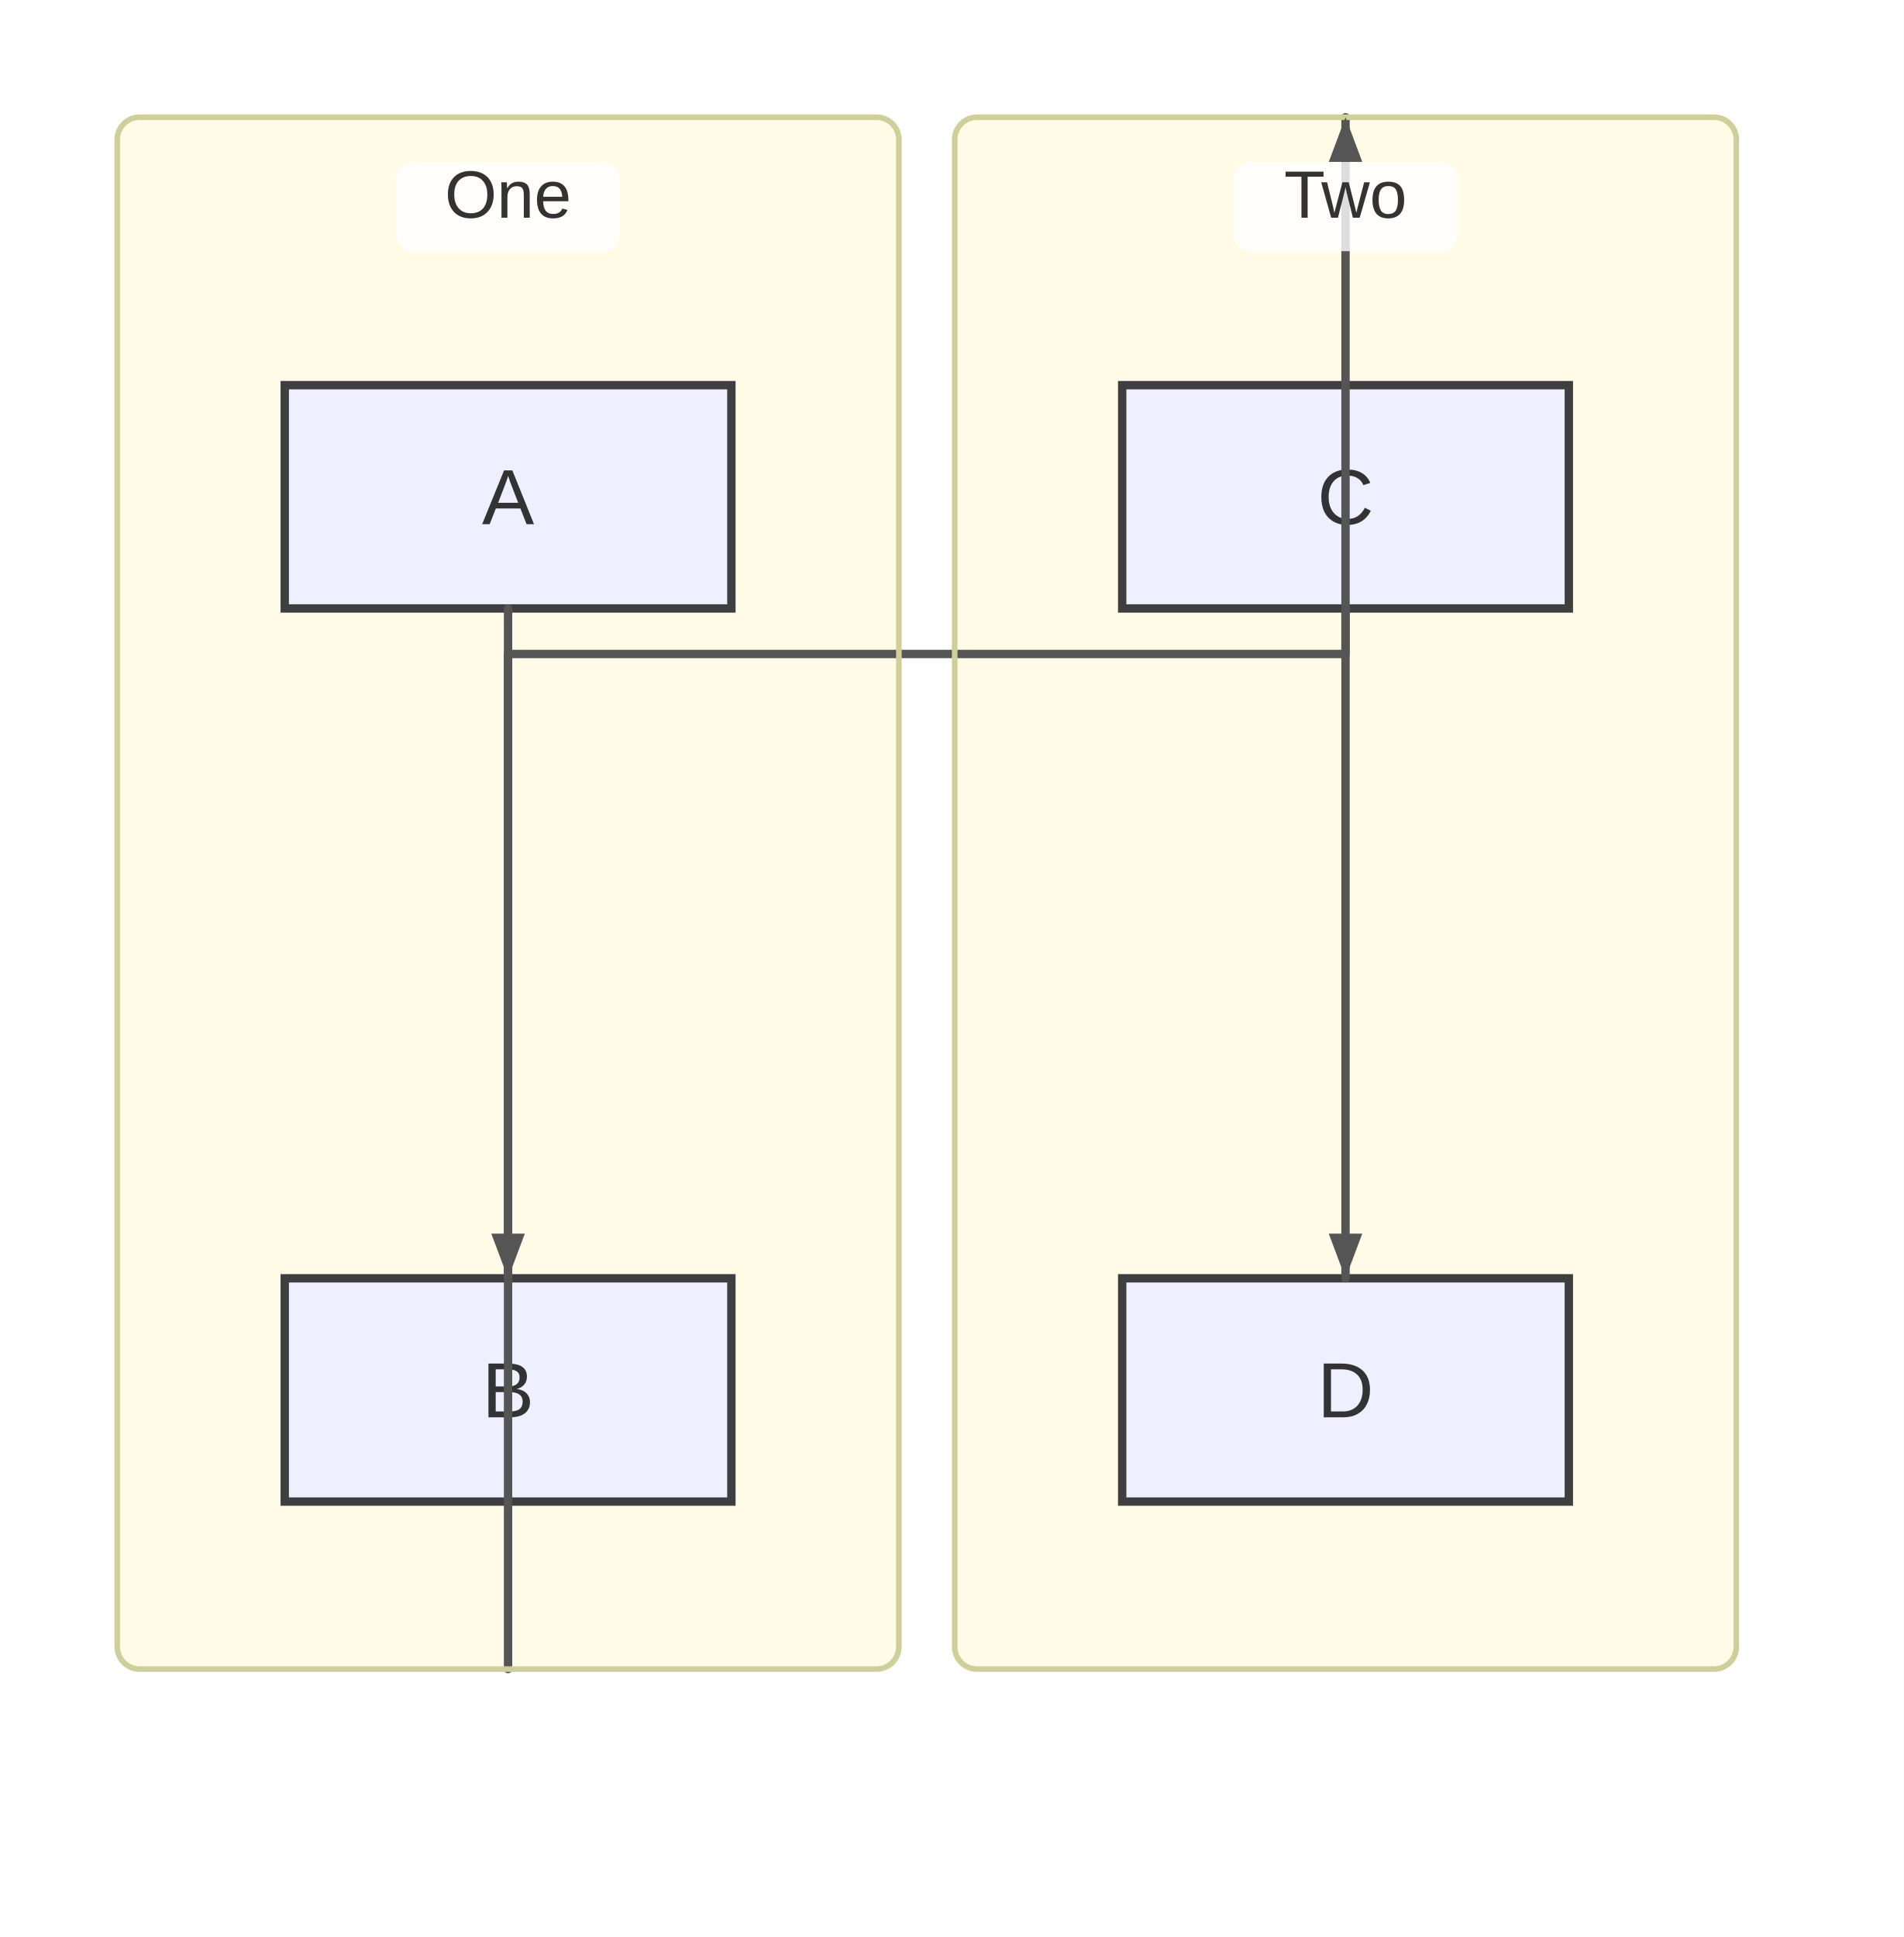
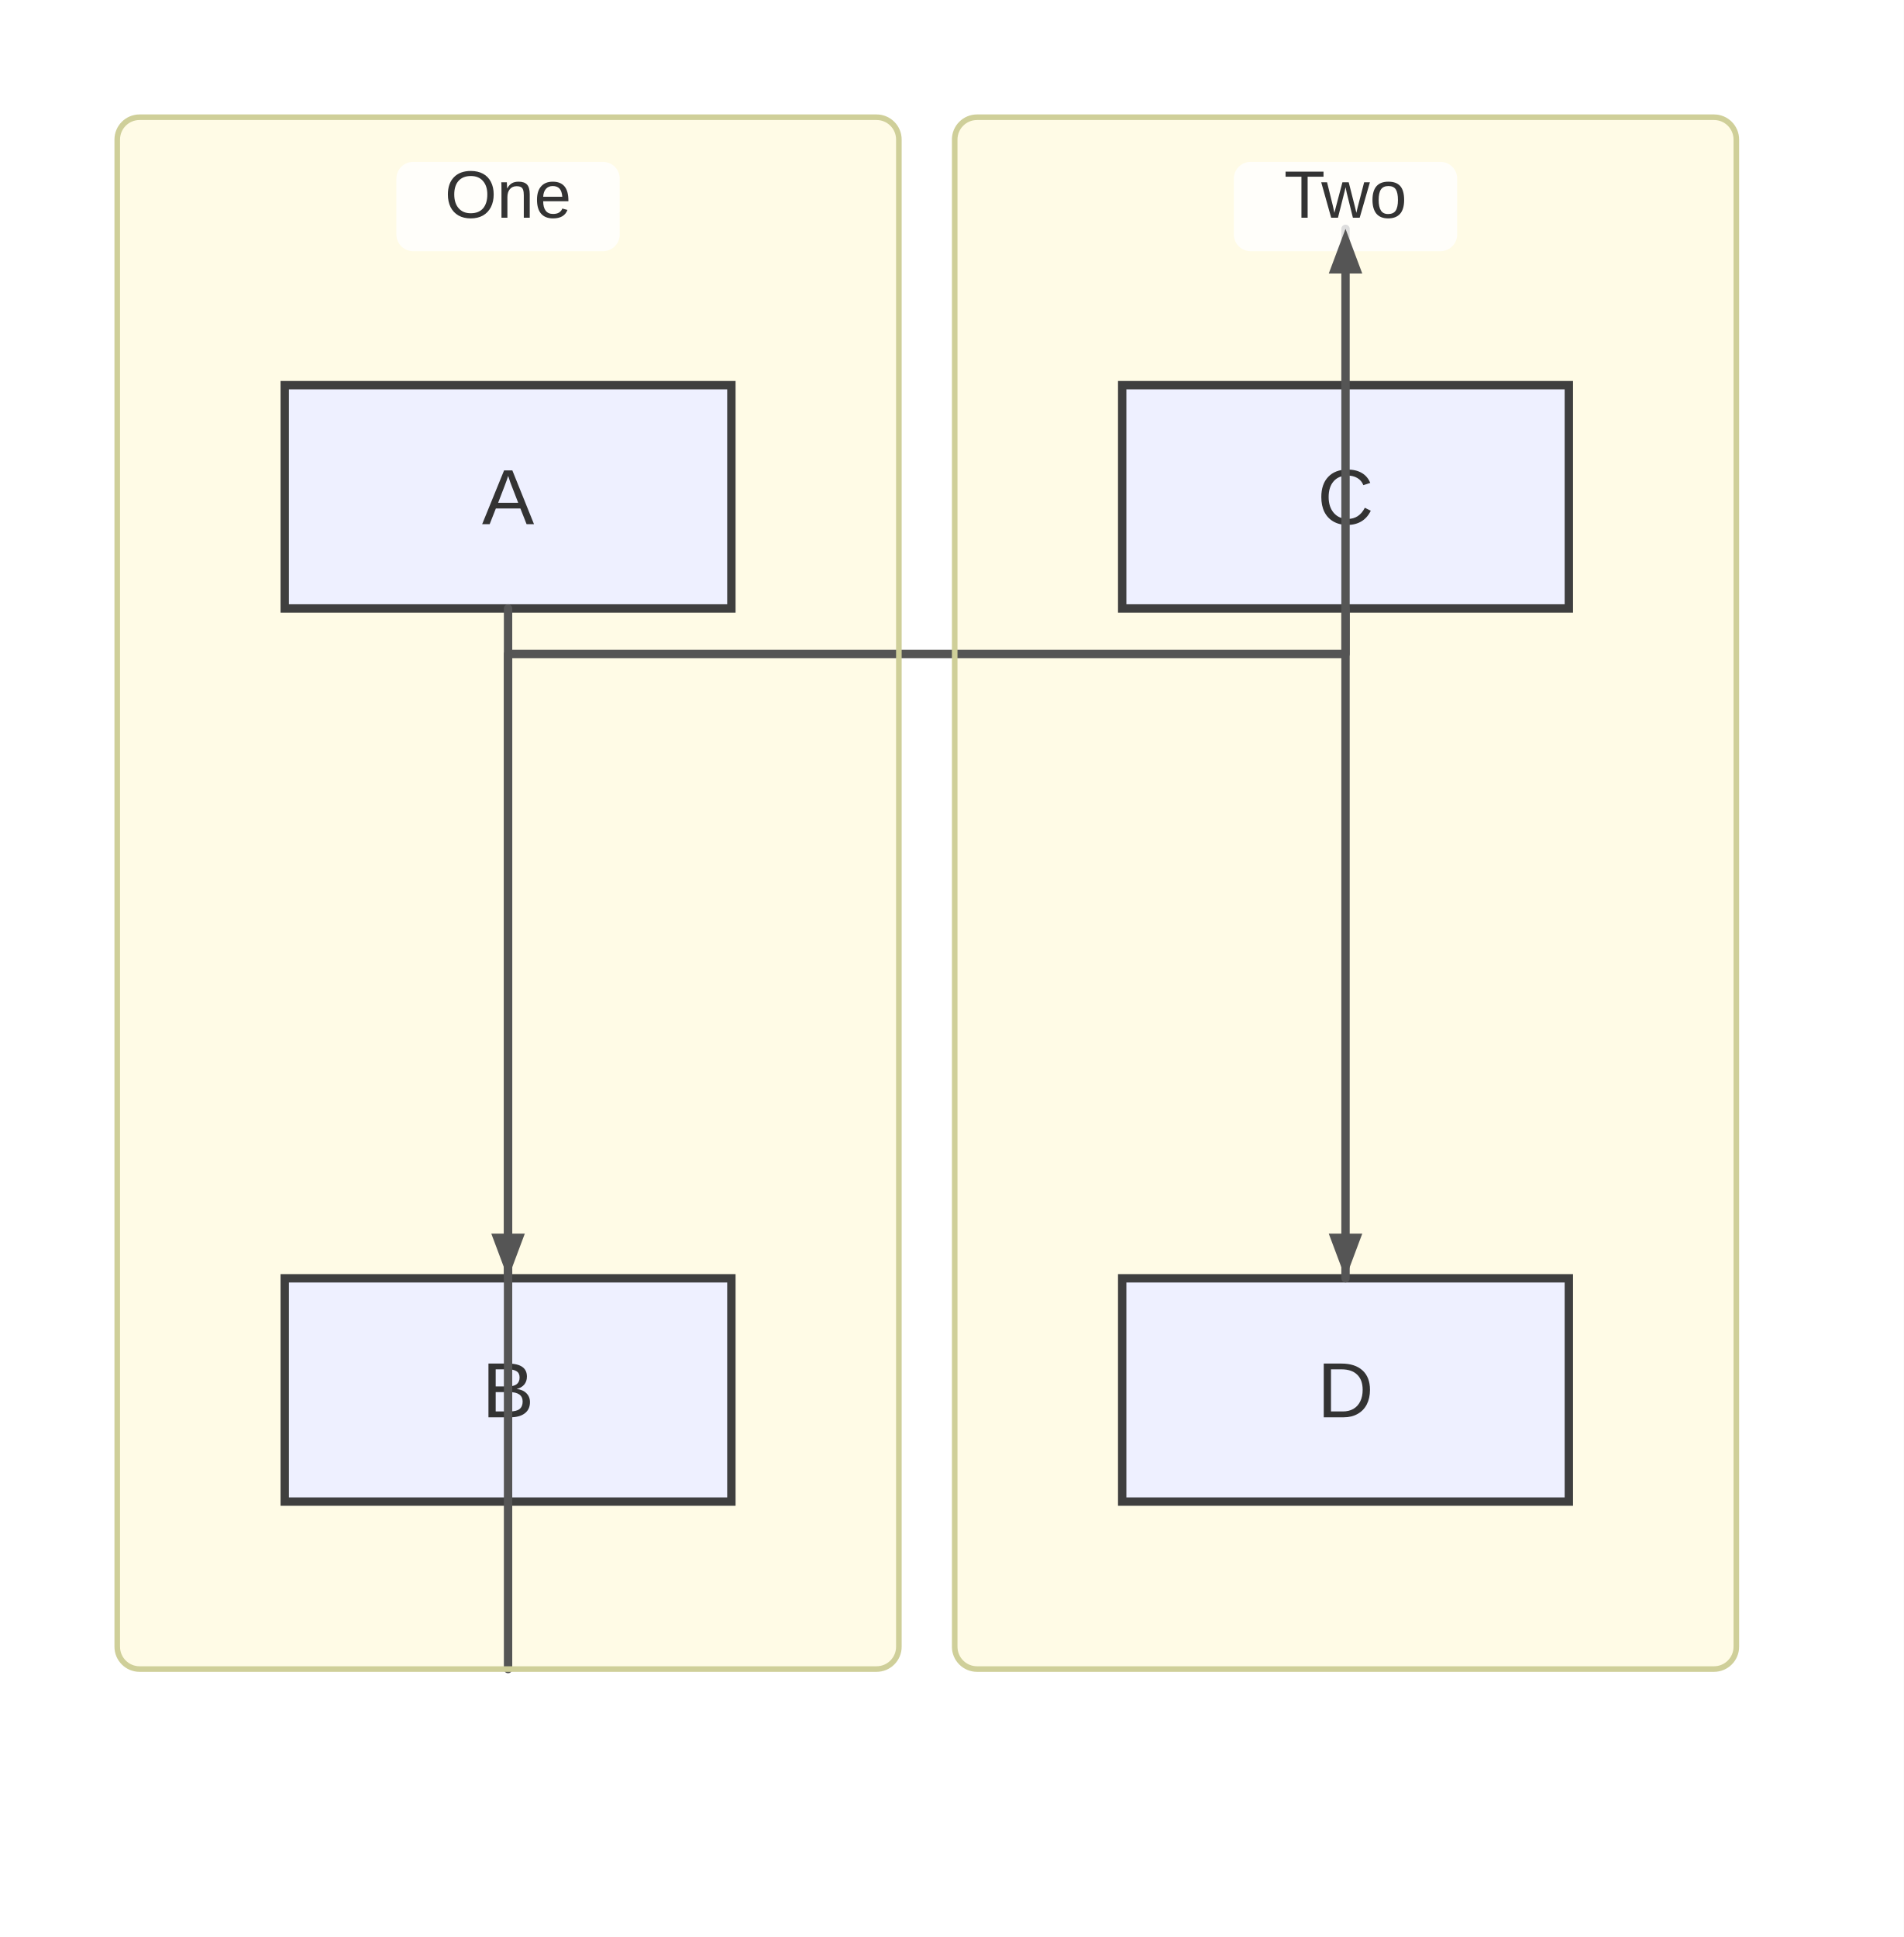
<svg xmlns="http://www.w3.org/2000/svg" width="341" height="347" viewBox="0 0 341 347">
  <rect x="0" y="0" width="341" height="347" fill="#ffffff" />
  <defs>
    <marker id="arrow" viewBox="0 0 11 11" markerWidth="11" markerHeight="11" refX="11" refY="6" orient="auto" markerUnits="userSpaceOnUse">
      <path d="M0,0 L0,11 L11,6 z" fill="#555555" />
    </marker>
    <marker id="circle-marker" viewBox="0 0 9 9" markerWidth="9" markerHeight="9" refX="4.5" refY="4.5" orient="auto" markerUnits="userSpaceOnUse">
      <circle cx="4.5" cy="4.5" r="4.5" fill="#555555" />
    </marker>
    <marker id="cross-marker" viewBox="0 0 12 12" markerWidth="12" markerHeight="12" refX="6" refY="6" orient="auto" markerUnits="userSpaceOnUse">
      <path d="M1.5,1.5 L10.5,10.5 M10.5,1.5 L1.5,10.5" stroke="#555555" stroke-width="2.25" />
    </marker>
  </defs>
  <g class="subgraph-bg">
    <rect x="21" y="21" width="140" height="278" rx="4" ry="4" fill="#fffbe6" stroke="none" />
    <rect x="171" y="21" width="140" height="278" rx="4" ry="4" fill="#fffbe6" stroke="none" />
  </g>
  <g id="A">
    <rect x="51" y="69" width="80" height="40" rx="0" ry="0" stroke="#3f3f3f" stroke-width="1.5" fill="#eef0ff" />
    <text x="91" y="93.9" text-anchor="middle" font-family="Arial, sans-serif" font-size="14" fill="#333">A</text>
  </g>
  <g id="B">
    <rect x="51" y="229" width="80" height="40" rx="0" ry="0" stroke="#3f3f3f" stroke-width="1.5" fill="#eef0ff" />
    <text x="91" y="253.9" text-anchor="middle" font-family="Arial, sans-serif" font-size="14" fill="#333">B</text>
  </g>
  <g id="C">
    <rect x="201" y="69" width="80" height="40" rx="0" ry="0" stroke="#3f3f3f" stroke-width="1.5" fill="#eef0ff" />
    <text x="241" y="93.9" text-anchor="middle" font-family="Arial, sans-serif" font-size="14" fill="#333">C</text>
  </g>
  <g id="D">
    <rect x="201" y="229" width="80" height="40" rx="0" ry="0" stroke="#3f3f3f" stroke-width="1.5" fill="#eef0ff" />
    <text x="241" y="253.9" text-anchor="middle" font-family="Arial, sans-serif" font-size="14" fill="#333">D</text>
  </g>
  <path d="M91,109 L91,119 C91,131 91,213 91,219 L91,229" stroke="#555555" stroke-width="1.5" fill="none" stroke-linecap="round" stroke-linejoin="round" />
  <path d="M241,109 L241,119 C241,131 241,213 241,219 L241,229" stroke="#555555" stroke-width="1.5" fill="none" stroke-linecap="round" stroke-linejoin="round" />
-   <path d="M91,299 L91,279 L91,117.16 L241,117.16 L241,41 L241,21" stroke="#555555" stroke-width="1.5" fill="none" stroke-linecap="round" stroke-linejoin="round" />
+   <path d="M91,299 L91,279 L91,117.16 L241,117.16 L241,41" stroke="#555555" stroke-width="1.5" fill="none" stroke-linecap="round" stroke-linejoin="round" />
  <g class="subgraph-borders">
    <rect x="21" y="21" width="140" height="278" rx="4" ry="4" fill="none" stroke="#cfcf99" stroke-width="1" />
    <rect x="171" y="21" width="140" height="278" rx="4" ry="4" fill="none" stroke="#cfcf99" stroke-width="1" />
  </g>
  <g class="subgraph-title-bg">
    <rect x="71" y="29" width="40" height="16" rx="3" ry="3" fill="rgba(255,255,255,0.8)" stroke="none" />
    <rect x="221" y="29" width="40" height="16" rx="3" ry="3" fill="rgba(255,255,255,0.8)" stroke="none" />
  </g>
  <g class="subgraph-titles">
    <text x="91" y="39" text-anchor="middle" font-family="Arial, sans-serif" font-size="12" fill="#333">One</text>
    <text x="241" y="39" text-anchor="middle" font-family="Arial, sans-serif" font-size="12" fill="#333">Two</text>
  </g>
  <path d="M91,229 L88,221 L94,221 Z" fill="#555555" />
  <path d="M241,229 L238,221 L244,221 Z" fill="#555555" />
-   <path d="M241,21 L244,29 L238,29 Z" fill="#555555" />
+   <path d="M241,41 L244,49 L238,49 Z" fill="#555555" />
</svg>
